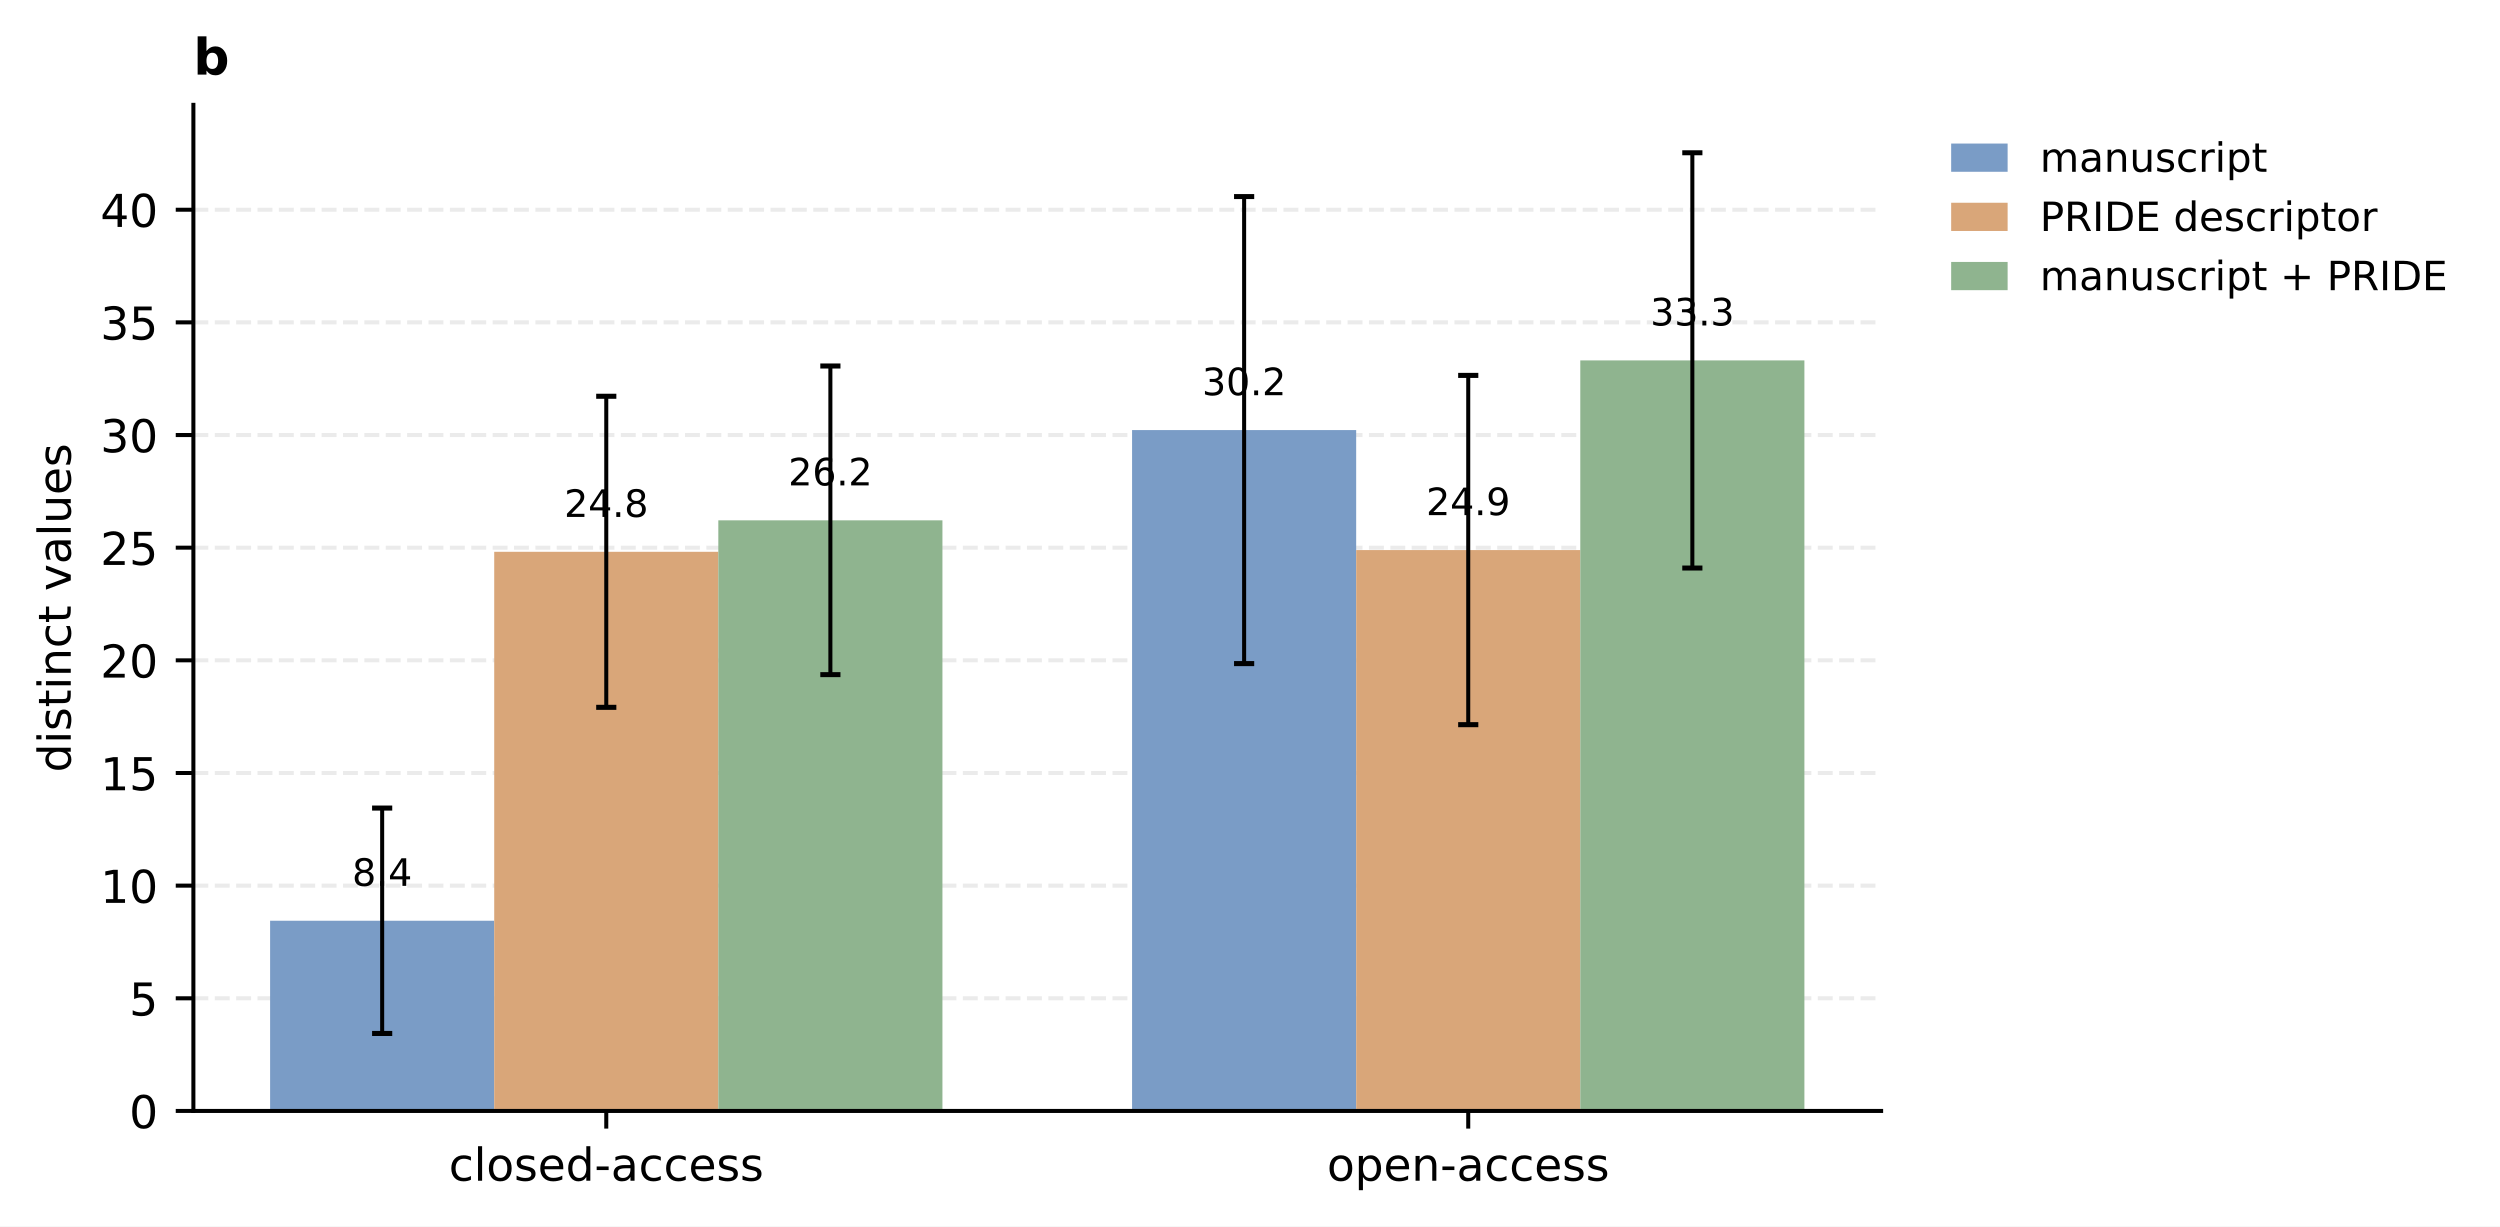
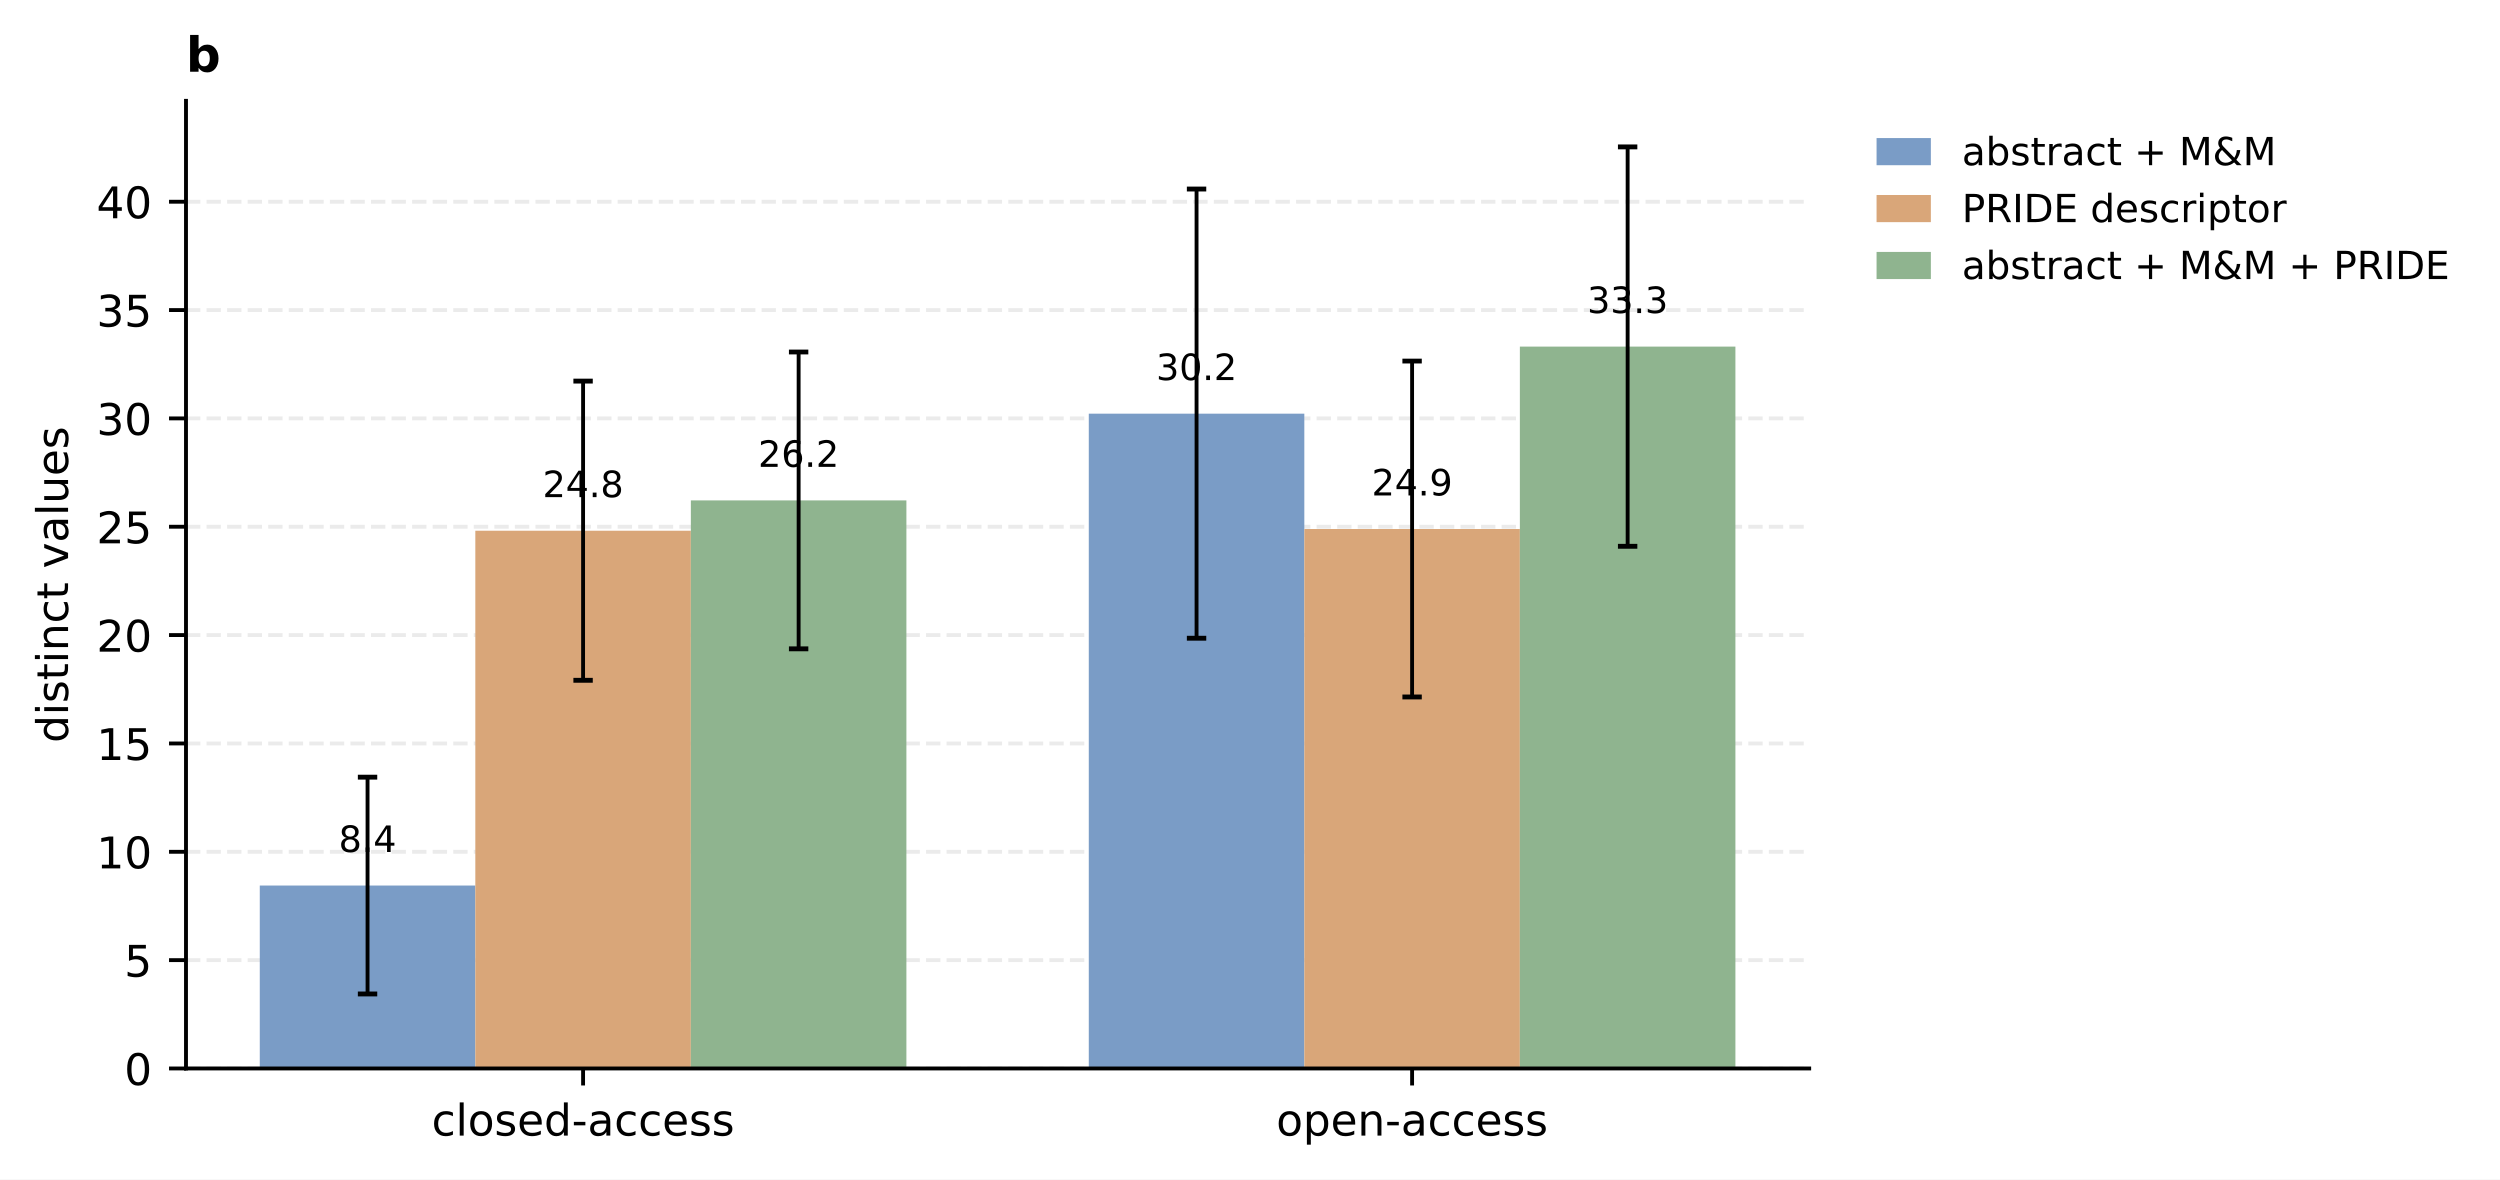
- <svg xmlns="http://www.w3.org/2000/svg" xmlns:xlink="http://www.w3.org/1999/xlink" width="495.933pt" height="243.293pt" viewBox="0 0 495.933 243.293" version="1.1">
+ <svg xmlns="http://www.w3.org/2000/svg" xmlns:xlink="http://www.w3.org/1999/xlink" width="515.649pt" height="243.293pt" viewBox="0 0 515.649 243.293" version="1.1">
  <defs>
    <style type="text/css">*{stroke-linejoin: round; stroke-linecap: butt}</style>
  </defs>
  <g id="figure_1">
    <g id="patch_1">
-       <path d="M 0 243.293  L 495.933 243.293  L 495.933 0  L 0 0  z " style="fill: #ffffff" />
+       <path d="M 0 243.293  L 515.649 243.293  L 515.649 0  L 0 0  z " style="fill: #ffffff" />
    </g>
    <g id="axes_1">
      <g id="patch_2">
        <path d="M 38.363 220.382  L 373.163 220.382  L 373.163 20.798  L 38.363 20.798  z " style="fill: #ffffff" />
      </g>
      <g id="matplotlib.axis_1">
        <g id="xtick_1">
          <g id="line2d_1">
            <defs>
-               <path id="mb26b241d6c" d="M 0 0  L 0 3.5  " style="stroke: #000000; stroke-width: 0.8" />
+               <path id="ma1db887092" d="M 0 0  L 0 3.5  " style="stroke: #000000; stroke-width: 0.8" />
            </defs>
            <g>
-               <use xlink:href="#mb26b241d6c" x="120.267" y="220.382" style="stroke: #000000; stroke-width: 0.8" />
+               <use xlink:href="#ma1db887092" x="120.267" y="220.382" style="stroke: #000000; stroke-width: 0.8" />
            </g>
          </g>
          <g id="text_1">
            <text style="font-size: 9px; font-family: 'DejaVu Sans'; text-anchor: middle" x="120.267" y="234.221" transform="rotate(-0 120.2674 234.221)">closed-access</text>
          </g>
        </g>
        <g id="xtick_2">
          <g id="line2d_2">
            <g>
-               <use xlink:href="#mb26b241d6c" x="291.258" y="220.382" style="stroke: #000000; stroke-width: 0.8" />
+               <use xlink:href="#ma1db887092" x="291.258" y="220.382" style="stroke: #000000; stroke-width: 0.8" />
            </g>
          </g>
          <g id="text_2">
            <text style="font-size: 9px; font-family: 'DejaVu Sans'; text-anchor: middle" x="291.258" y="234.221" transform="rotate(-0 291.2582 234.221)">open-access</text>
          </g>
        </g>
      </g>
      <g id="matplotlib.axis_2">
        <g id="ytick_1">
          <g id="line2d_3">
-             <path d="M 38.363 220.382  L 373.163 220.382  " clip-path="url(#pf981671df8)" style="fill: none; stroke-dasharray: 2.96,1.28; stroke-dashoffset: 0; stroke: #b0b0b0; stroke-opacity: 0.25; stroke-width: 0.8" />
+             <path d="M 38.363 220.382  L 373.163 220.382  " clip-path="url(#p23842e6757)" style="fill: none; stroke-dasharray: 2.96,1.28; stroke-dashoffset: 0; stroke: #b0b0b0; stroke-opacity: 0.25; stroke-width: 0.8" />
          </g>
          <g id="line2d_4">
            <defs>
-               <path id="m2b773a9b29" d="M 0 0  L -3.5 0  " style="stroke: #000000; stroke-width: 0.8" />
+               <path id="md6bccaa292" d="M 0 0  L -3.5 0  " style="stroke: #000000; stroke-width: 0.8" />
            </defs>
            <g>
-               <use xlink:href="#m2b773a9b29" x="38.363" y="220.382" style="stroke: #000000; stroke-width: 0.8" />
+               <use xlink:href="#md6bccaa292" x="38.363" y="220.382" style="stroke: #000000; stroke-width: 0.8" />
            </g>
          </g>
          <g id="text_3">
            <text style="font-size: 9px; font-family: 'DejaVu Sans'; text-anchor: end" x="31.363" y="223.802" transform="rotate(-0 31.36281 223.8017)">0</text>
          </g>
        </g>
        <g id="ytick_2">
          <g id="line2d_5">
-             <path d="M 38.363 198.035  L 373.163 198.035  " clip-path="url(#pf981671df8)" style="fill: none; stroke-dasharray: 2.96,1.28; stroke-dashoffset: 0; stroke: #b0b0b0; stroke-opacity: 0.25; stroke-width: 0.8" />
+             <path d="M 38.363 198.035  L 373.163 198.035  " clip-path="url(#p23842e6757)" style="fill: none; stroke-dasharray: 2.96,1.28; stroke-dashoffset: 0; stroke: #b0b0b0; stroke-opacity: 0.25; stroke-width: 0.8" />
          </g>
          <g id="line2d_6">
            <g>
-               <use xlink:href="#m2b773a9b29" x="38.363" y="198.035" style="stroke: #000000; stroke-width: 0.8" />
+               <use xlink:href="#md6bccaa292" x="38.363" y="198.035" style="stroke: #000000; stroke-width: 0.8" />
            </g>
          </g>
          <g id="text_4">
            <text style="font-size: 9px; font-family: 'DejaVu Sans'; text-anchor: end" x="31.363" y="201.454" transform="rotate(-0 31.36281 201.4545)">5</text>
          </g>
        </g>
        <g id="ytick_3">
          <g id="line2d_7">
-             <path d="M 38.363 175.688  L 373.163 175.688  " clip-path="url(#pf981671df8)" style="fill: none; stroke-dasharray: 2.96,1.28; stroke-dashoffset: 0; stroke: #b0b0b0; stroke-opacity: 0.25; stroke-width: 0.8" />
+             <path d="M 38.363 175.688  L 373.163 175.688  " clip-path="url(#p23842e6757)" style="fill: none; stroke-dasharray: 2.96,1.28; stroke-dashoffset: 0; stroke: #b0b0b0; stroke-opacity: 0.25; stroke-width: 0.8" />
          </g>
          <g id="line2d_8">
            <g>
-               <use xlink:href="#m2b773a9b29" x="38.363" y="175.688" style="stroke: #000000; stroke-width: 0.8" />
+               <use xlink:href="#md6bccaa292" x="38.363" y="175.688" style="stroke: #000000; stroke-width: 0.8" />
            </g>
          </g>
          <g id="text_5">
            <text style="font-size: 9px; font-family: 'DejaVu Sans'; text-anchor: end" x="31.363" y="179.107" transform="rotate(-0 31.36281 179.1072)">10</text>
          </g>
        </g>
        <g id="ytick_4">
          <g id="line2d_9">
-             <path d="M 38.363 153.341  L 373.163 153.341  " clip-path="url(#pf981671df8)" style="fill: none; stroke-dasharray: 2.96,1.28; stroke-dashoffset: 0; stroke: #b0b0b0; stroke-opacity: 0.25; stroke-width: 0.8" />
+             <path d="M 38.363 153.341  L 373.163 153.341  " clip-path="url(#p23842e6757)" style="fill: none; stroke-dasharray: 2.96,1.28; stroke-dashoffset: 0; stroke: #b0b0b0; stroke-opacity: 0.25; stroke-width: 0.8" />
          </g>
          <g id="line2d_10">
            <g>
-               <use xlink:href="#m2b773a9b29" x="38.363" y="153.341" style="stroke: #000000; stroke-width: 0.8" />
+               <use xlink:href="#md6bccaa292" x="38.363" y="153.341" style="stroke: #000000; stroke-width: 0.8" />
            </g>
          </g>
          <g id="text_6">
            <text style="font-size: 9px; font-family: 'DejaVu Sans'; text-anchor: end" x="31.363" y="156.76" transform="rotate(-0 31.36281 156.7599)">15</text>
          </g>
        </g>
        <g id="ytick_5">
          <g id="line2d_11">
-             <path d="M 38.363 130.993  L 373.163 130.993  " clip-path="url(#pf981671df8)" style="fill: none; stroke-dasharray: 2.96,1.28; stroke-dashoffset: 0; stroke: #b0b0b0; stroke-opacity: 0.25; stroke-width: 0.8" />
+             <path d="M 38.363 130.993  L 373.163 130.993  " clip-path="url(#p23842e6757)" style="fill: none; stroke-dasharray: 2.96,1.28; stroke-dashoffset: 0; stroke: #b0b0b0; stroke-opacity: 0.25; stroke-width: 0.8" />
          </g>
          <g id="line2d_12">
            <g>
-               <use xlink:href="#m2b773a9b29" x="38.363" y="130.993" style="stroke: #000000; stroke-width: 0.8" />
+               <use xlink:href="#md6bccaa292" x="38.363" y="130.993" style="stroke: #000000; stroke-width: 0.8" />
            </g>
          </g>
          <g id="text_7">
            <text style="font-size: 9px; font-family: 'DejaVu Sans'; text-anchor: end" x="31.363" y="134.413" transform="rotate(-0 31.36281 134.4126)">20</text>
          </g>
        </g>
        <g id="ytick_6">
          <g id="line2d_13">
-             <path d="M 38.363 108.646  L 373.163 108.646  " clip-path="url(#pf981671df8)" style="fill: none; stroke-dasharray: 2.96,1.28; stroke-dashoffset: 0; stroke: #b0b0b0; stroke-opacity: 0.25; stroke-width: 0.8" />
+             <path d="M 38.363 108.646  L 373.163 108.646  " clip-path="url(#p23842e6757)" style="fill: none; stroke-dasharray: 2.96,1.28; stroke-dashoffset: 0; stroke: #b0b0b0; stroke-opacity: 0.25; stroke-width: 0.8" />
          </g>
          <g id="line2d_14">
            <g>
-               <use xlink:href="#m2b773a9b29" x="38.363" y="108.646" style="stroke: #000000; stroke-width: 0.8" />
+               <use xlink:href="#md6bccaa292" x="38.363" y="108.646" style="stroke: #000000; stroke-width: 0.8" />
            </g>
          </g>
          <g id="text_8">
            <text style="font-size: 9px; font-family: 'DejaVu Sans'; text-anchor: end" x="31.363" y="112.065" transform="rotate(-0 31.36281 112.0653)">25</text>
          </g>
        </g>
        <g id="ytick_7">
          <g id="line2d_15">
-             <path d="M 38.363 86.299  L 373.163 86.299  " clip-path="url(#pf981671df8)" style="fill: none; stroke-dasharray: 2.96,1.28; stroke-dashoffset: 0; stroke: #b0b0b0; stroke-opacity: 0.25; stroke-width: 0.8" />
+             <path d="M 38.363 86.299  L 373.163 86.299  " clip-path="url(#p23842e6757)" style="fill: none; stroke-dasharray: 2.96,1.28; stroke-dashoffset: 0; stroke: #b0b0b0; stroke-opacity: 0.25; stroke-width: 0.8" />
          </g>
          <g id="line2d_16">
            <g>
-               <use xlink:href="#m2b773a9b29" x="38.363" y="86.299" style="stroke: #000000; stroke-width: 0.8" />
+               <use xlink:href="#md6bccaa292" x="38.363" y="86.299" style="stroke: #000000; stroke-width: 0.8" />
            </g>
          </g>
          <g id="text_9">
            <text style="font-size: 9px; font-family: 'DejaVu Sans'; text-anchor: end" x="31.363" y="89.718" transform="rotate(-0 31.36281 89.71806)">30</text>
          </g>
        </g>
        <g id="ytick_8">
          <g id="line2d_17">
-             <path d="M 38.363 63.951  L 373.163 63.951  " clip-path="url(#pf981671df8)" style="fill: none; stroke-dasharray: 2.96,1.28; stroke-dashoffset: 0; stroke: #b0b0b0; stroke-opacity: 0.25; stroke-width: 0.8" />
+             <path d="M 38.363 63.951  L 373.163 63.951  " clip-path="url(#p23842e6757)" style="fill: none; stroke-dasharray: 2.96,1.28; stroke-dashoffset: 0; stroke: #b0b0b0; stroke-opacity: 0.25; stroke-width: 0.8" />
          </g>
          <g id="line2d_18">
            <g>
-               <use xlink:href="#m2b773a9b29" x="38.363" y="63.951" style="stroke: #000000; stroke-width: 0.8" />
+               <use xlink:href="#md6bccaa292" x="38.363" y="63.951" style="stroke: #000000; stroke-width: 0.8" />
            </g>
          </g>
          <g id="text_10">
            <text style="font-size: 9px; font-family: 'DejaVu Sans'; text-anchor: end" x="31.363" y="67.371" transform="rotate(-0 31.36281 67.37078)">35</text>
          </g>
        </g>
        <g id="ytick_9">
          <g id="line2d_19">
-             <path d="M 38.363 41.604  L 373.163 41.604  " clip-path="url(#pf981671df8)" style="fill: none; stroke-dasharray: 2.96,1.28; stroke-dashoffset: 0; stroke: #b0b0b0; stroke-opacity: 0.25; stroke-width: 0.8" />
+             <path d="M 38.363 41.604  L 373.163 41.604  " clip-path="url(#p23842e6757)" style="fill: none; stroke-dasharray: 2.96,1.28; stroke-dashoffset: 0; stroke: #b0b0b0; stroke-opacity: 0.25; stroke-width: 0.8" />
          </g>
          <g id="line2d_20">
            <g>
-               <use xlink:href="#m2b773a9b29" x="38.363" y="41.604" style="stroke: #000000; stroke-width: 0.8" />
+               <use xlink:href="#md6bccaa292" x="38.363" y="41.604" style="stroke: #000000; stroke-width: 0.8" />
            </g>
          </g>
          <g id="text_11">
            <text style="font-size: 9px; font-family: 'DejaVu Sans'; text-anchor: end" x="31.363" y="45.023" transform="rotate(-0 31.36281 45.0235)">40</text>
          </g>
        </g>
        <g id="text_12">
          <text style="font-size: 9px; font-family: 'DejaVu Sans'; text-anchor: middle" x="14.039" y="120.59" transform="rotate(-90 14.03859 120.5904)">distinct values</text>
        </g>
      </g>
      <g id="patch_3">
-         <path d="M 53.581 220.382  L 98.039 220.382  L 98.039 182.654  L 53.581 182.654  z " clip-path="url(#pf981671df8)" style="fill: #7a9cc6" />
+         <path d="M 53.581 220.382  L 98.039 220.382  L 98.039 182.654  L 53.581 182.654  z " clip-path="url(#p23842e6757)" style="fill: #7a9cc6" />
      </g>
      <g id="patch_4">
-         <path d="M 224.572 220.382  L 269.029 220.382  L 269.029 85.317  L 224.572 85.317  z " clip-path="url(#pf981671df8)" style="fill: #7a9cc6" />
+         <path d="M 224.572 220.382  L 269.029 220.382  L 269.029 85.317  L 224.572 85.317  z " clip-path="url(#p23842e6757)" style="fill: #7a9cc6" />
      </g>
      <g id="patch_5">
-         <path d="M 98.039 220.382  L 142.496 220.382  L 142.496 109.465  L 98.039 109.465  z " clip-path="url(#pf981671df8)" style="fill: #d9a679" />
+         <path d="M 98.039 220.382  L 142.496 220.382  L 142.496 109.465  L 98.039 109.465  z " clip-path="url(#p23842e6757)" style="fill: #d9a679" />
      </g>
      <g id="patch_6">
-         <path d="M 269.029 220.382  L 313.487 220.382  L 313.487 109.115  L 269.029 109.115  z " clip-path="url(#pf981671df8)" style="fill: #d9a679" />
+         <path d="M 269.029 220.382  L 313.487 220.382  L 313.487 109.115  L 269.029 109.115  z " clip-path="url(#p23842e6757)" style="fill: #d9a679" />
      </g>
      <g id="patch_7">
-         <path d="M 142.496 220.382  L 186.954 220.382  L 186.954 103.216  L 142.496 103.216  z " clip-path="url(#pf981671df8)" style="fill: #8fb48f" />
+         <path d="M 142.496 220.382  L 186.954 220.382  L 186.954 103.216  L 142.496 103.216  z " clip-path="url(#p23842e6757)" style="fill: #8fb48f" />
      </g>
      <g id="patch_8">
-         <path d="M 313.487 220.382  L 357.945 220.382  L 357.945 71.492  L 313.487 71.492  z " clip-path="url(#pf981671df8)" style="fill: #8fb48f" />
+         <path d="M 313.487 220.382  L 357.945 220.382  L 357.945 71.492  L 313.487 71.492  z " clip-path="url(#p23842e6757)" style="fill: #8fb48f" />
      </g>
      <g id="LineCollection_1">
-         <path d="M 75.81 205.011  L 75.81 160.297  " clip-path="url(#pf981671df8)" style="fill: none; stroke: #000000; stroke-width: 0.8" />
-         <path d="M 246.801 131.641  L 246.801 38.993  " clip-path="url(#pf981671df8)" style="fill: none; stroke: #000000; stroke-width: 0.8" />
+         <path d="M 75.81 205.011  L 75.81 160.297  " clip-path="url(#p23842e6757)" style="fill: none; stroke: #000000; stroke-width: 0.8" />
+         <path d="M 246.801 131.641  L 246.801 38.993  " clip-path="url(#p23842e6757)" style="fill: none; stroke: #000000; stroke-width: 0.8" />
      </g>
      <g id="line2d_21">
        <defs>
-           <path id="ma02e314d38" d="M 2 0  L -2 -0  " style="stroke: #000000" />
+           <path id="m2c7030ab05" d="M 2 0  L -2 -0  " style="stroke: #000000" />
        </defs>
-         <g clip-path="url(#pf981671df8)">
-           <use xlink:href="#ma02e314d38" x="75.81" y="205.011" style="fill: #1f77b4; stroke: #000000" />
-           <use xlink:href="#ma02e314d38" x="246.801" y="131.641" style="fill: #1f77b4; stroke: #000000" />
+         <g clip-path="url(#p23842e6757)">
+           <use xlink:href="#m2c7030ab05" x="75.81" y="205.011" style="fill: #1f77b4; stroke: #000000" />
+           <use xlink:href="#m2c7030ab05" x="246.801" y="131.641" style="fill: #1f77b4; stroke: #000000" />
        </g>
      </g>
      <g id="line2d_22">
-         <g clip-path="url(#pf981671df8)">
-           <use xlink:href="#ma02e314d38" x="75.81" y="160.297" style="fill: #1f77b4; stroke: #000000" />
-           <use xlink:href="#ma02e314d38" x="246.801" y="38.993" style="fill: #1f77b4; stroke: #000000" />
+         <g clip-path="url(#p23842e6757)">
+           <use xlink:href="#m2c7030ab05" x="75.81" y="160.297" style="fill: #1f77b4; stroke: #000000" />
+           <use xlink:href="#m2c7030ab05" x="246.801" y="38.993" style="fill: #1f77b4; stroke: #000000" />
        </g>
      </g>
      <g id="LineCollection_2">
-         <path d="M 120.267 140.319  L 120.267 78.611  " clip-path="url(#pf981671df8)" style="fill: none; stroke: #000000; stroke-width: 0.8" />
-         <path d="M 291.258 143.756  L 291.258 74.473  " clip-path="url(#pf981671df8)" style="fill: none; stroke: #000000; stroke-width: 0.8" />
+         <path d="M 120.267 140.319  L 120.267 78.611  " clip-path="url(#p23842e6757)" style="fill: none; stroke: #000000; stroke-width: 0.8" />
+         <path d="M 291.258 143.756  L 291.258 74.473  " clip-path="url(#p23842e6757)" style="fill: none; stroke: #000000; stroke-width: 0.8" />
      </g>
      <g id="line2d_23">
-         <g clip-path="url(#pf981671df8)">
-           <use xlink:href="#ma02e314d38" x="120.267" y="140.319" style="fill: #1f77b4; stroke: #000000" />
-           <use xlink:href="#ma02e314d38" x="291.258" y="143.756" style="fill: #1f77b4; stroke: #000000" />
+         <g clip-path="url(#p23842e6757)">
+           <use xlink:href="#m2c7030ab05" x="120.267" y="140.319" style="fill: #1f77b4; stroke: #000000" />
+           <use xlink:href="#m2c7030ab05" x="291.258" y="143.756" style="fill: #1f77b4; stroke: #000000" />
        </g>
      </g>
      <g id="line2d_24">
-         <g clip-path="url(#pf981671df8)">
-           <use xlink:href="#ma02e314d38" x="120.267" y="78.611" style="fill: #1f77b4; stroke: #000000" />
-           <use xlink:href="#ma02e314d38" x="291.258" y="74.473" style="fill: #1f77b4; stroke: #000000" />
+         <g clip-path="url(#p23842e6757)">
+           <use xlink:href="#m2c7030ab05" x="120.267" y="78.611" style="fill: #1f77b4; stroke: #000000" />
+           <use xlink:href="#m2c7030ab05" x="291.258" y="74.473" style="fill: #1f77b4; stroke: #000000" />
        </g>
      </g>
      <g id="LineCollection_3">
-         <path d="M 164.725 133.828  L 164.725 72.604  " clip-path="url(#pf981671df8)" style="fill: none; stroke: #000000; stroke-width: 0.8" />
-         <path d="M 335.716 112.682  L 335.716 30.302  " clip-path="url(#pf981671df8)" style="fill: none; stroke: #000000; stroke-width: 0.8" />
+         <path d="M 164.725 133.828  L 164.725 72.604  " clip-path="url(#p23842e6757)" style="fill: none; stroke: #000000; stroke-width: 0.8" />
+         <path d="M 335.716 112.682  L 335.716 30.302  " clip-path="url(#p23842e6757)" style="fill: none; stroke: #000000; stroke-width: 0.8" />
      </g>
      <g id="line2d_25">
-         <g clip-path="url(#pf981671df8)">
-           <use xlink:href="#ma02e314d38" x="164.725" y="133.828" style="fill: #1f77b4; stroke: #000000" />
-           <use xlink:href="#ma02e314d38" x="335.716" y="112.682" style="fill: #1f77b4; stroke: #000000" />
+         <g clip-path="url(#p23842e6757)">
+           <use xlink:href="#m2c7030ab05" x="164.725" y="133.828" style="fill: #1f77b4; stroke: #000000" />
+           <use xlink:href="#m2c7030ab05" x="335.716" y="112.682" style="fill: #1f77b4; stroke: #000000" />
        </g>
      </g>
      <g id="line2d_26">
-         <g clip-path="url(#pf981671df8)">
-           <use xlink:href="#ma02e314d38" x="164.725" y="72.604" style="fill: #1f77b4; stroke: #000000" />
-           <use xlink:href="#ma02e314d38" x="335.716" y="30.302" style="fill: #1f77b4; stroke: #000000" />
+         <g clip-path="url(#p23842e6757)">
+           <use xlink:href="#m2c7030ab05" x="164.725" y="72.604" style="fill: #1f77b4; stroke: #000000" />
+           <use xlink:href="#m2c7030ab05" x="335.716" y="30.302" style="fill: #1f77b4; stroke: #000000" />
        </g>
      </g>
      <g id="patch_9">
        <path d="M 38.363 220.382  L 38.363 20.798  " style="fill: none; stroke: #000000; stroke-width: 0.8; stroke-linejoin: miter; stroke-linecap: square" />
      </g>
      <g id="patch_10">
        <path d="M 38.363 220.382  L 373.163 220.382  " style="fill: none; stroke: #000000; stroke-width: 0.8; stroke-linejoin: miter; stroke-linecap: square" />
      </g>
      <g id="text_13">
        <text style="font-size: 7.5px; font-family: 'DejaVu Sans'; text-anchor: middle" x="75.81" y="175.731" transform="rotate(-0 75.8098 175.7308)">8.4</text>
      </g>
      <g id="text_14">
        <text style="font-size: 7.5px; font-family: 'DejaVu Sans'; text-anchor: middle" x="246.801" y="78.394" transform="rotate(-0 246.8006 78.39401)">30.2</text>
      </g>
      <g id="text_15">
        <text style="font-size: 7.5px; font-family: 'DejaVu Sans'; text-anchor: middle" x="120.267" y="102.542" transform="rotate(-0 120.2674 102.542)">24.8</text>
      </g>
      <g id="text_16">
        <text style="font-size: 7.5px; font-family: 'DejaVu Sans'; text-anchor: middle" x="291.258" y="102.191" transform="rotate(-0 291.2582 102.1914)">24.9</text>
      </g>
      <g id="text_17">
        <text style="font-size: 7.5px; font-family: 'DejaVu Sans'; text-anchor: middle" x="164.725" y="96.293" transform="rotate(-0 164.725 96.29264)">26.2</text>
      </g>
      <g id="text_18">
        <text style="font-size: 7.5px; font-family: 'DejaVu Sans'; text-anchor: middle" x="335.716" y="64.569" transform="rotate(-0 335.7158 64.56918)">33.3</text>
      </g>
      <g id="text_19">
        <text style="font-weight: 700; font-size: 10px; font-family: 'DejaVu Sans'; text-anchor: start" x="38.363" y="14.798" transform="rotate(-0 38.36281 14.79844)">b</text>
      </g>
      <g id="legend_1">
        <g id="patch_11">
          <path d="M 387.059 34.077  L 398.259 34.077  L 398.259 28.477  L 387.059 28.477  z " style="fill: #7a9cc6" />
        </g>
        <g id="text_20">
-           <text style="font-size: 8px; font-family: 'DejaVu Sans'; text-anchor: start" x="404.659" y="34.077" transform="rotate(-0 404.6588 34.07719)">manuscript</text>
+           <text style="font-size: 8px; font-family: 'DejaVu Sans'; text-anchor: start" x="404.659" y="34.077" transform="rotate(-0 404.6588 34.07719)">abstract + M&amp;M</text>
        </g>
        <g id="patch_12">
          <path d="M 387.059 45.82  L 398.259 45.82  L 398.259 40.22  L 387.059 40.22  z " style="fill: #d9a679" />
        </g>
        <g id="text_21">
          <text style="font-size: 8px; font-family: 'DejaVu Sans'; text-anchor: start" x="404.659" y="45.82" transform="rotate(-0 404.6588 45.81969)">PRIDE descriptor</text>
        </g>
        <g id="patch_13">
          <path d="M 387.059 57.562  L 398.259 57.562  L 398.259 51.962  L 387.059 51.962  z " style="fill: #8fb48f" />
        </g>
        <g id="text_22">
-           <text style="font-size: 8px; font-family: 'DejaVu Sans'; text-anchor: start" x="404.659" y="57.562" transform="rotate(-0 404.6588 57.56219)">manuscript + PRIDE</text>
+           <text style="font-size: 8px; font-family: 'DejaVu Sans'; text-anchor: start" x="404.659" y="57.562" transform="rotate(-0 404.6588 57.56219)">abstract + M&amp;M + PRIDE</text>
        </g>
      </g>
    </g>
  </g>
  <defs>
-     <clipPath id="pf981671df8">
+     <clipPath id="p23842e6757">
      <rect x="38.363" y="20.798" width="334.8" height="199.584" />
    </clipPath>
  </defs>
</svg>
